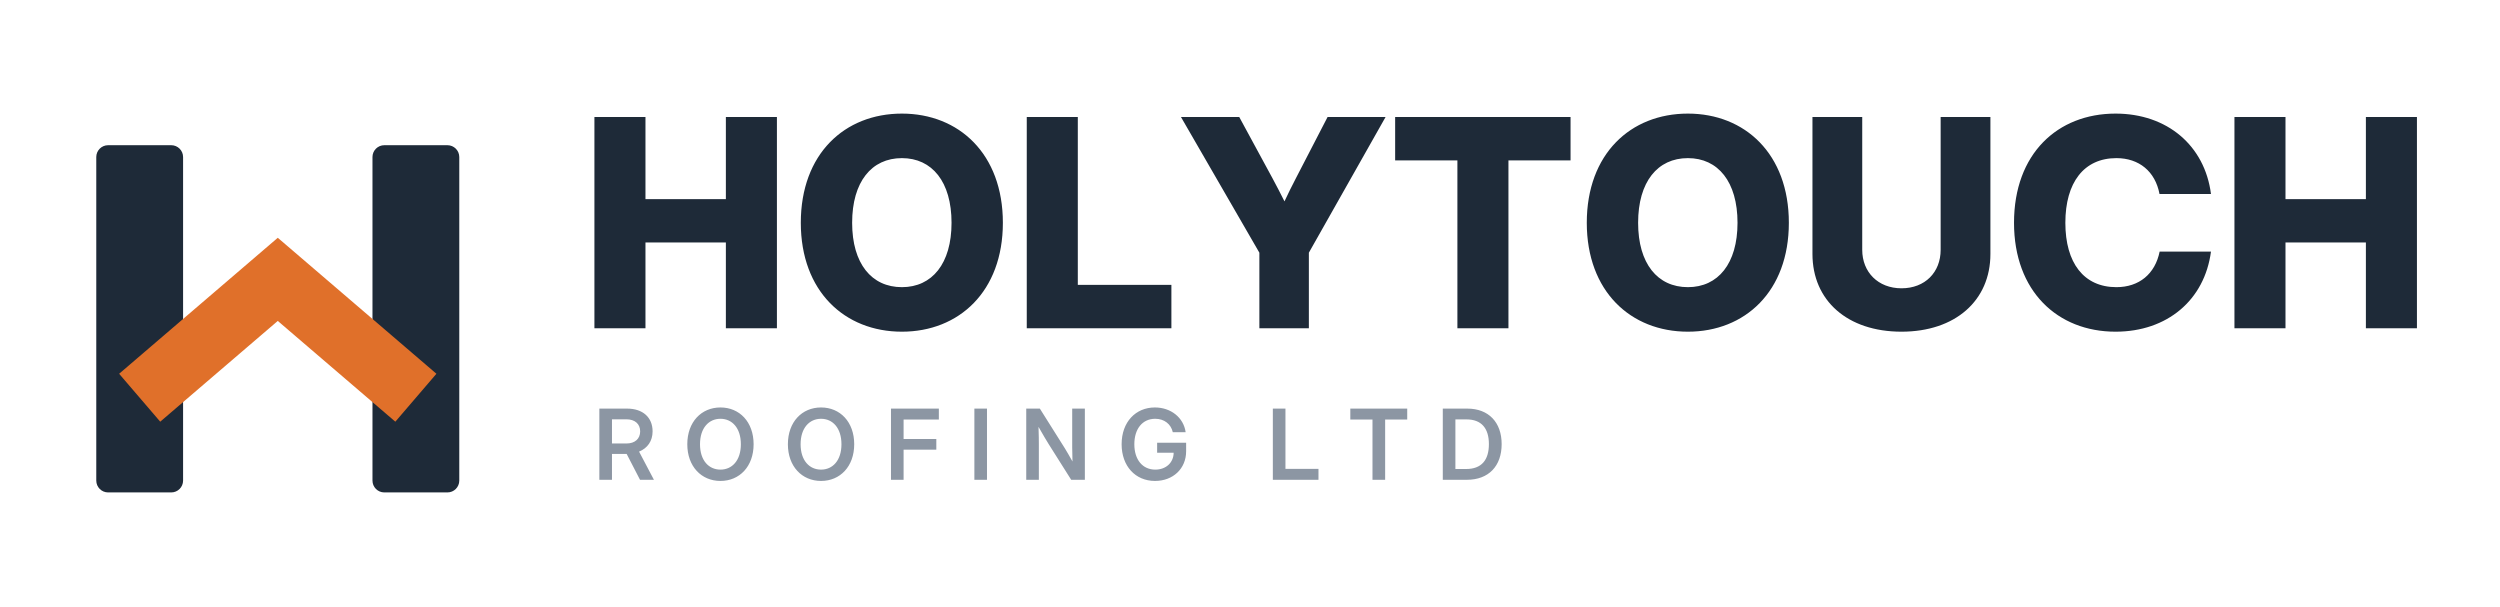
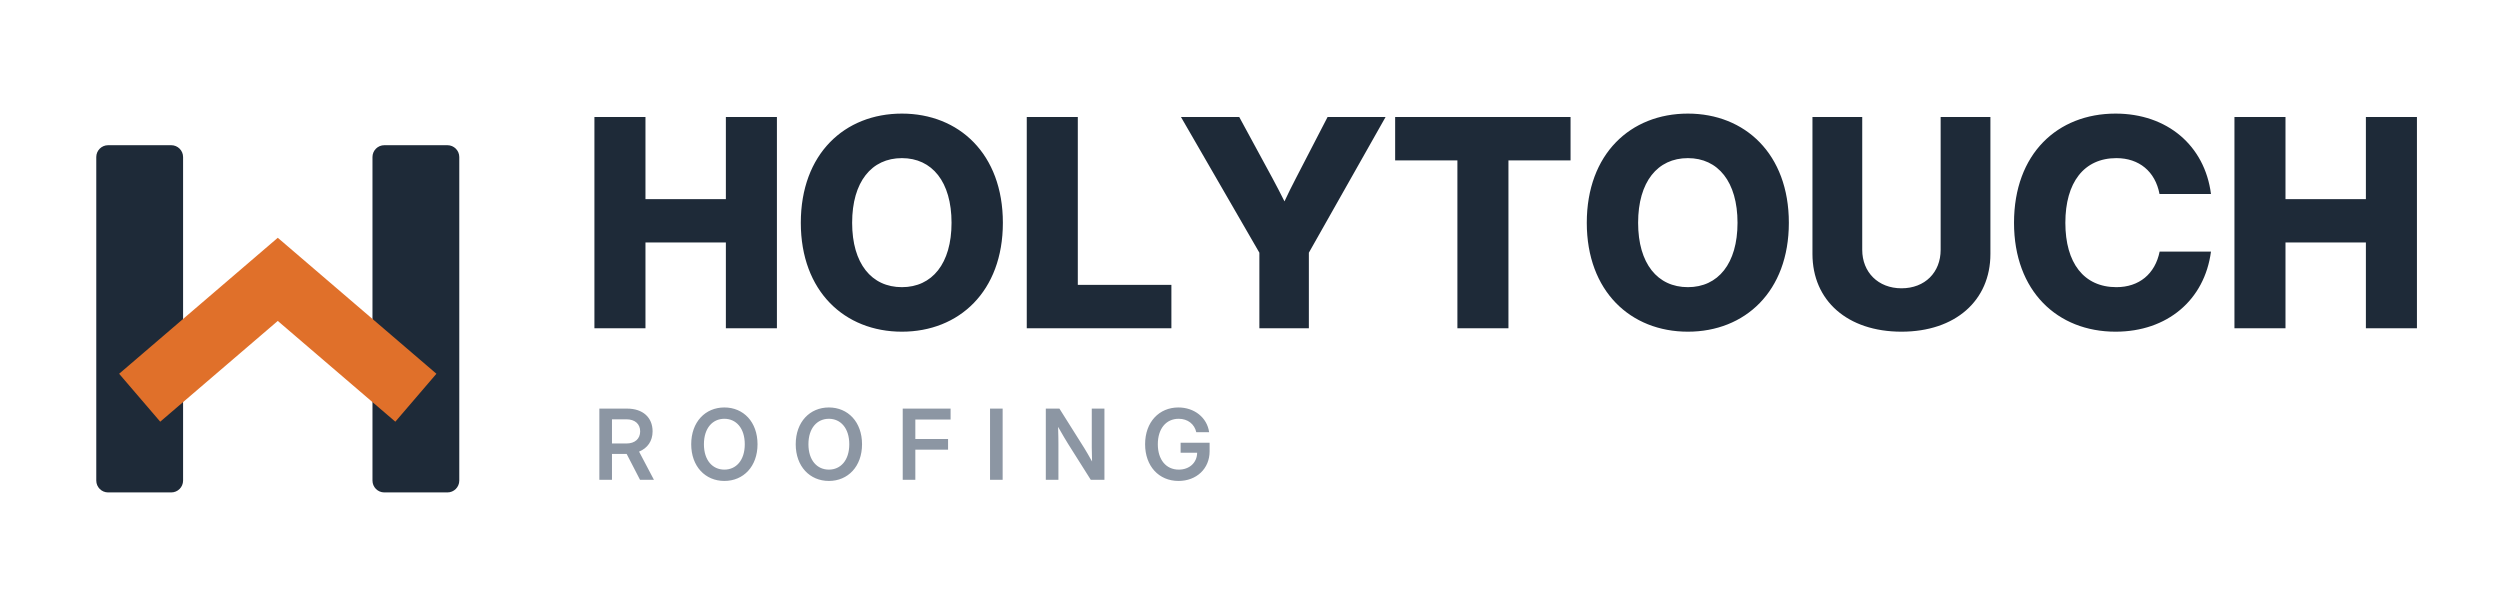
<svg xmlns="http://www.w3.org/2000/svg" viewBox="0 0 396 96" width="396" height="96">
  <g transform="translate(4 8) scale(1.25)">
    <rect x="9" y="12" width="11" height="44" rx="1.5" fill="#1E2A38" />
    <rect x="44" y="12" width="11" height="44" rx="1.5" fill="#1E2A38" />
    <polyline points="14.5,44 32,29 49.5,44" fill="none" stroke="#E0702A" stroke-width="8" stroke-linejoin="miter" stroke-linecap="butt" />
  </g>
  <path d="M94.156 52.0H102.242V38.411H114.978V52.0H123.063V18.533H114.978V31.538H102.242V18.533H94.156ZM142.862 52.539C151.892 52.539 158.855 46.183 158.855 35.289C158.855 24.373 151.892 17.994 142.862 17.994C133.788 17.994 126.848 24.373 126.848 35.289C126.848 46.138 133.788 52.539 142.862 52.539ZM142.862 45.486C138.056 45.486 134.979 41.758 134.979 35.289C134.979 28.798 138.056 25.047 142.862 25.047C147.647 25.047 150.724 28.798 150.724 35.289C150.724 41.758 147.647 45.486 142.862 45.486ZM162.639 52.0H185.549V45.127H170.725V18.533H162.639ZM199.485 52.0H207.324V40.028L219.476 18.533H210.289L205.258 28.259C204.629 29.472 204.023 30.685 203.461 31.897C202.855 30.685 202.226 29.472 201.574 28.259L196.296 18.533H187.065L199.485 40.028ZM220.991 25.406H230.852V52.0H238.938V25.406H248.776V18.533H220.991ZM267.362 52.539C276.391 52.539 283.354 46.183 283.354 35.289C283.354 24.373 276.391 17.994 267.362 17.994C258.287 17.994 251.347 24.373 251.347 35.289C251.347 46.138 258.287 52.539 267.362 52.539ZM267.362 45.486C262.555 45.486 259.478 41.758 259.478 35.289C259.478 28.798 262.555 25.047 267.362 25.047C272.146 25.047 275.223 28.798 275.223 35.289C275.223 41.758 272.146 45.486 267.362 45.486ZM301.198 52.539C309.711 52.539 315.281 47.62 315.281 40.23V18.533H307.398V39.579C307.398 43.128 304.927 45.666 301.198 45.666C297.492 45.666 294.977 43.105 294.977 39.579V18.533H287.093V40.23C287.093 47.62 292.641 52.539 301.198 52.539ZM335.103 52.539C343.279 52.539 349.208 47.53 350.219 39.849H342.088C341.369 43.397 338.831 45.486 335.238 45.486C330.072 45.486 327.152 41.646 327.152 35.289C327.152 28.91 330.094 25.047 335.238 25.047C338.831 25.047 341.392 27.158 342.066 30.729H350.219C349.231 23.048 343.279 17.994 335.103 17.994C325.916 17.994 319.021 24.351 319.021 35.289C319.021 46.138 325.916 52.539 335.103 52.539ZM353.936 52.0H362.022V38.411H374.757V52.0H382.843V18.533H374.757V31.538H362.022V18.533H353.936Z" fill="#1E2A38" />
-   <path d="M94.938 76.0H96.937V71.898H99.207C99.23 71.898 99.245 71.898 99.26 71.898L101.379 76.0H103.582L101.228 71.535C102.567 70.99 103.37 69.862 103.37 68.326C103.37 66.116 101.818 64.723 99.336 64.723H94.938ZM96.937 70.248V66.418H99.222C100.569 66.418 101.402 67.153 101.402 68.326C101.402 69.506 100.569 70.248 99.237 70.248ZM114.12 76.182C117.14 76.182 119.372 73.888 119.372 70.369C119.372 66.835 117.14 64.542 114.12 64.542C111.1 64.542 108.868 66.835 108.868 70.369C108.868 73.881 111.1 76.182 114.12 76.182ZM114.12 74.388C112.273 74.388 110.881 72.942 110.881 70.369C110.881 67.788 112.273 66.335 114.12 66.335C115.959 66.335 117.352 67.788 117.352 70.369C117.352 72.942 115.959 74.388 114.12 74.388ZM130.055 76.182C133.075 76.182 135.307 73.888 135.307 70.369C135.307 66.835 133.075 64.542 130.055 64.542C127.035 64.542 124.802 66.835 124.802 70.369C124.802 73.881 127.035 76.182 130.055 76.182ZM130.055 74.388C128.208 74.388 126.815 72.942 126.815 70.369C126.815 67.788 128.208 66.335 130.055 66.335C131.894 66.335 133.286 67.788 133.286 70.369C133.286 72.942 131.894 74.388 130.055 74.388ZM141.131 76.0H143.129V71.232H148.313V69.537H143.129V66.456H148.714V64.723H141.131ZM156.339 64.723H154.341V76.0H156.339ZM162.556 76.0H164.554V70.331C164.554 69.839 164.546 68.871 164.501 67.614C165.19 68.833 165.787 69.832 166.105 70.339L169.678 76.0H171.842V64.723H169.836V70.869C169.836 71.315 169.852 72.254 169.882 73.101C169.435 72.299 168.936 71.436 168.671 71.012L164.713 64.723H162.556ZM182.956 76.182C185.801 76.182 187.883 74.237 187.883 71.489V70.127H183.289V71.709H185.907C185.892 73.306 184.666 74.388 183.001 74.388C180.973 74.388 179.679 72.806 179.679 70.369C179.679 67.925 180.965 66.335 182.986 66.335C184.432 66.335 185.491 67.19 185.771 68.462H187.807C187.482 66.131 185.453 64.542 182.933 64.542C179.906 64.542 177.665 66.827 177.665 70.369C177.665 73.82 179.83 76.182 182.956 76.182ZM201.618 76.0H208.846V74.267H203.616V64.723H201.618ZM213.89 66.456H217.402V76.0H219.407V66.456H222.904V64.723H213.89ZM232.345 76.0C235.796 76.0 237.862 73.835 237.862 70.346C237.862 66.88 235.781 64.723 232.428 64.723H228.538V76.0ZM230.536 74.29V66.434H232.3C234.676 66.434 235.842 67.864 235.842 70.346C235.842 72.852 234.691 74.29 232.239 74.29Z" fill="#8C96A3" />
+   <path d="M94.938 76.0H96.937V71.898H99.207C99.23 71.898 99.245 71.898 99.26 71.898L101.379 76.0H103.582L101.228 71.535C102.567 70.99 103.37 69.862 103.37 68.326C103.37 66.116 101.818 64.723 99.336 64.723H94.938ZM96.937 70.248V66.418H99.222C100.569 66.418 101.402 67.153 101.402 68.326C101.402 69.506 100.569 70.248 99.237 70.248ZM114.74 76.182C117.76 76.182 119.992 73.888 119.992 70.369C119.992 66.835 117.76 64.542 114.74 64.542C111.72 64.542 109.488 66.835 109.488 70.369C109.488 73.881 111.72 76.182 114.74 76.182ZM114.74 74.388C112.893 74.388 111.501 72.942 111.501 70.369C111.501 67.788 112.893 66.335 114.74 66.335C116.579 66.335 117.972 67.788 117.972 70.369C117.972 72.942 116.579 74.388 114.74 74.388ZM131.295 76.182C134.315 76.182 136.547 73.888 136.547 70.369C136.547 66.835 134.315 64.542 131.295 64.542C128.275 64.542 126.042 66.835 126.042 70.369C126.042 73.881 128.275 76.182 131.295 76.182ZM131.295 74.388C129.448 74.388 128.055 72.942 128.055 70.369C128.055 67.788 129.448 66.335 131.295 66.335C133.134 66.335 134.526 67.788 134.526 70.369C134.526 72.942 133.134 74.388 131.295 74.388ZM142.991 76.0H144.989V71.232H150.173V69.537H144.989V66.456H150.574V64.723H142.991ZM158.819 64.723H156.821V76.0H158.819ZM165.656 76.0H167.654V70.331C167.654 69.839 167.646 68.871 167.601 67.614C168.29 68.833 168.887 69.832 169.205 70.339L172.778 76.0H174.942V64.723H172.936V70.869C172.936 71.315 172.952 72.254 172.982 73.101C172.535 72.299 172.036 71.436 171.771 71.012L167.813 64.723H165.656ZM186.676 76.182C189.521 76.182 191.603 74.237 191.603 71.489V70.127H187.009V71.709H189.627C189.612 73.306 188.386 74.388 186.721 74.388C184.693 74.388 183.399 72.806 183.399 70.369C183.399 67.925 184.685 66.335 186.706 66.335C188.152 66.335 189.211 67.19 189.491 68.462H191.527C191.202 66.131 189.173 64.542 186.653 64.542C183.626 64.542 181.385 66.827 181.385 70.369C181.385 73.82 183.55 76.182 186.676 76.182Z" fill="#8C96A3" />
</svg>
